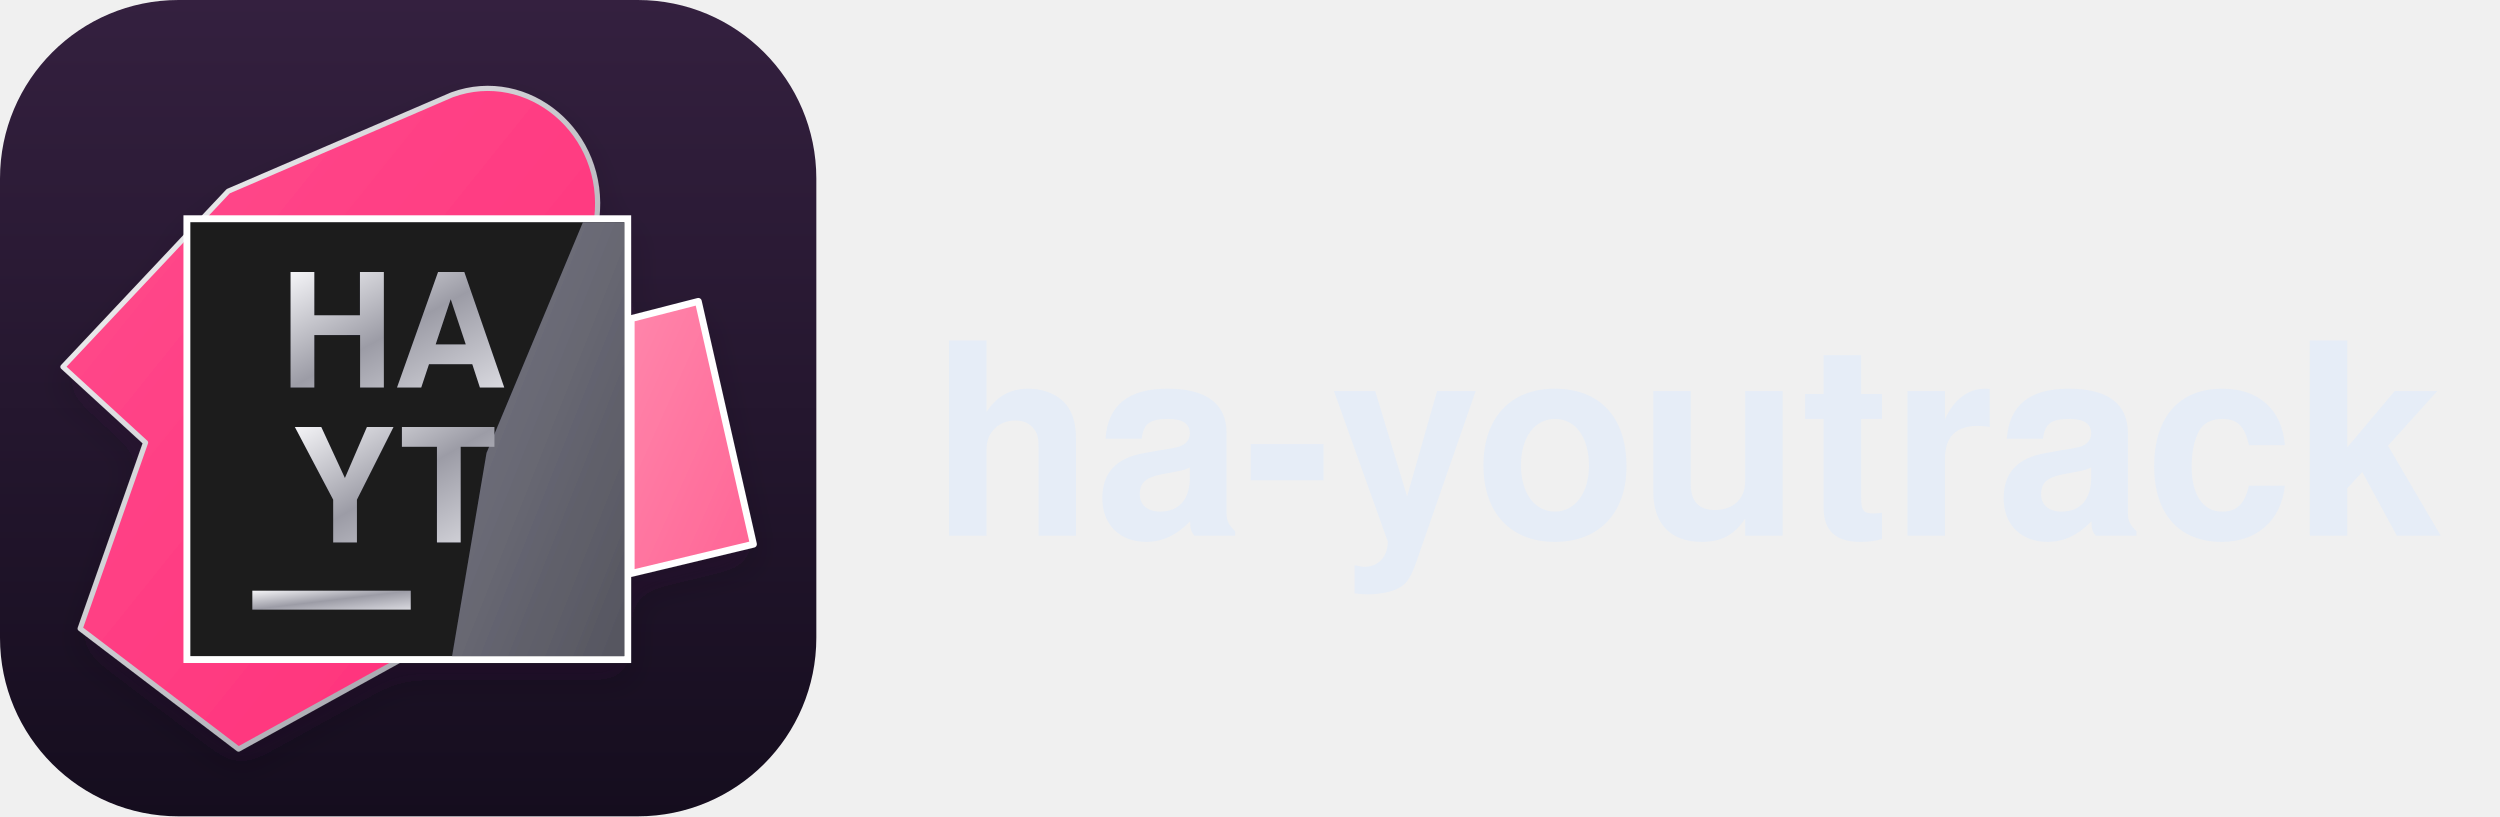
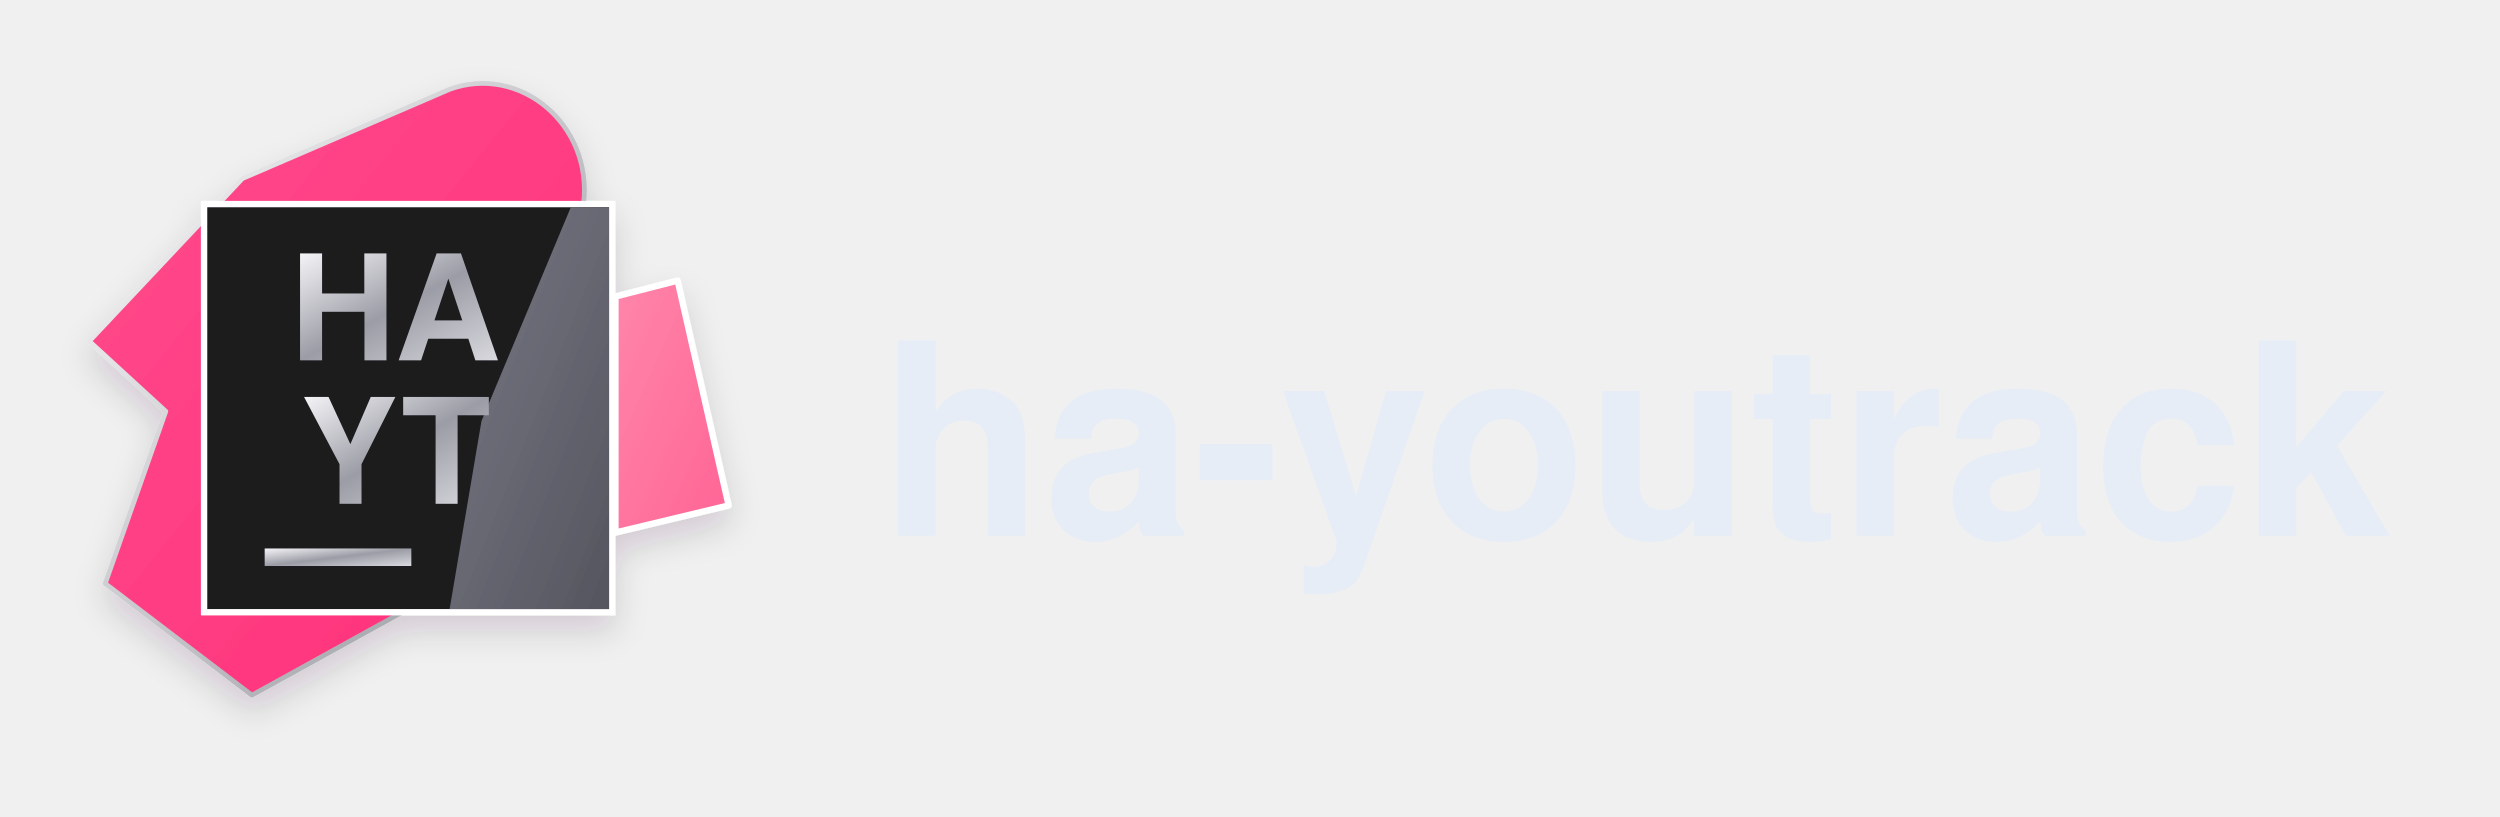
<svg xmlns="http://www.w3.org/2000/svg" viewBox="0 0 784 256">
  <defs>
    <linearGradient id="pink" x1="0" y1="0" x2="1" y2="1">
      <stop offset="0" stop-color="#ff4d8d" />
      <stop offset="1" stop-color="#ff2d78" />
    </linearGradient>
    <linearGradient id="pink-light" x1="0" y1="0" x2="1" y2="1">
      <stop offset="0" stop-color="#ff86ab" />
      <stop offset="1" stop-color="#ff6495" />
    </linearGradient>
    <linearGradient id="metal" x1="0" y1="0" x2="1" y2="1">
      <stop offset="0" stop-color="#f4f4f7" />
      <stop offset=".5" stop-color="#9c9ca6" />
      <stop offset="1" stop-color="#d9d9df" />
    </linearGradient>
    <linearGradient id="gloss" x1="0" y1="0" x2="1" y2="1">
      <stop offset="0" stop-color="#7a7a86" />
      <stop offset="1" stop-color="#55555f" />
    </linearGradient>
    <linearGradient id="rim" x1="0" y1="0" x2="1" y2="1">
      <stop offset="0" stop-color="#ffffff" />
      <stop offset="1" stop-color="#8e8e98" />
    </linearGradient>
-     <linearGradient id="tile" x1="0" y1="0" x2="0" y2="1">
-       <stop offset="0" stop-color="#34203f" />
-       <stop offset="1" stop-color="#150d1e" />
-     </linearGradient>
    <filter id="shadow" x="-20%" y="-20%" width="140%" height="150%">
      <feDropShadow dx="0" dy="10" stdDeviation="10" flood-color="#2a1030" flood-opacity="0.15" />
    </filter>
  </defs>
  <g transform="scale(0.5)">
-     <rect width="512" height="512" rx="112" fill="url(#tile)" />
-     <g transform="translate(256 256) scale(1.08) translate(-256.5 -238)">
-       <g filter="url(#shadow)">
-         <path d="M152 112 L282 56 C326 40 372 78 366 128 L350 330 L158 436 L66 366 L104 258 L56 214 Z" fill="url(#pink)" stroke="url(#rim)" stroke-width="3" stroke-linejoin="round" />
-         <path d="M386 186 L425 176 L457 317 L386 334 Z" fill="url(#pink-light)" stroke="#ffffff" stroke-width="4" stroke-linejoin="round" />
-         <rect x="128" y="128" width="256" height="256" fill="#1b1b1f" stroke="#ffffff" stroke-width="4" />
-         <path d="M358 130 L302 264 L282 382 L382 382 L382 130 Z" fill="url(#gloss)" />
-         <g fill="url(#metal)" font-family="'Helvetica Neue', Helvetica, Arial, sans-serif" font-weight="700" font-size="92" text-anchor="middle">
-           <text x="248" y="226">HA</text>
-           <text x="248" y="316">YT</text>
-         </g>
-         <rect x="166" y="344" width="92" height="11" fill="url(#metal)" />
+     <g filter="url(#shadow)">
+       <path d="M152 112 L282 56 C326 40 372 78 366 128 L350 330 L158 436 L66 366 L104 258 L56 214 Z" fill="url(#pink)" stroke="url(#rim)" stroke-width="3" stroke-linejoin="round" />
+       <path d="M386 186 L425 176 L457 317 L386 334 Z" fill="url(#pink-light)" stroke="#ffffff" stroke-width="4" stroke-linejoin="round" />
+       <rect x="128" y="128" width="256" height="256" fill="#1b1b1f" stroke="#ffffff" stroke-width="4" />
+       <path d="M358 130 L302 264 L282 382 L382 382 L382 130 Z" fill="url(#gloss)" />
+       <g fill="url(#metal)" font-family="'Helvetica Neue', Helvetica, Arial, sans-serif" font-weight="700" font-size="92" text-anchor="middle">
+         <text x="248" y="226">HA</text>
+         <text x="248" y="316">YT</text>
      </g>
+       <rect x="166" y="344" width="92" height="11" fill="url(#metal)" />
    </g>
  </g>
-   <text x="292" y="168" fill="#e6edf7" font-family="'Helvetica Neue', Helvetica, Arial, sans-serif" font-weight="700" font-size="84" textLength="456" lengthAdjust="spacingAndGlyphs">ha-youtrack</text>
+   <text x="276" y="168" fill="#e6edf7" font-family="'Helvetica Neue', Helvetica, Arial, sans-serif" font-weight="700" font-size="84" textLength="470" lengthAdjust="spacingAndGlyphs">ha-youtrack</text>
</svg>
